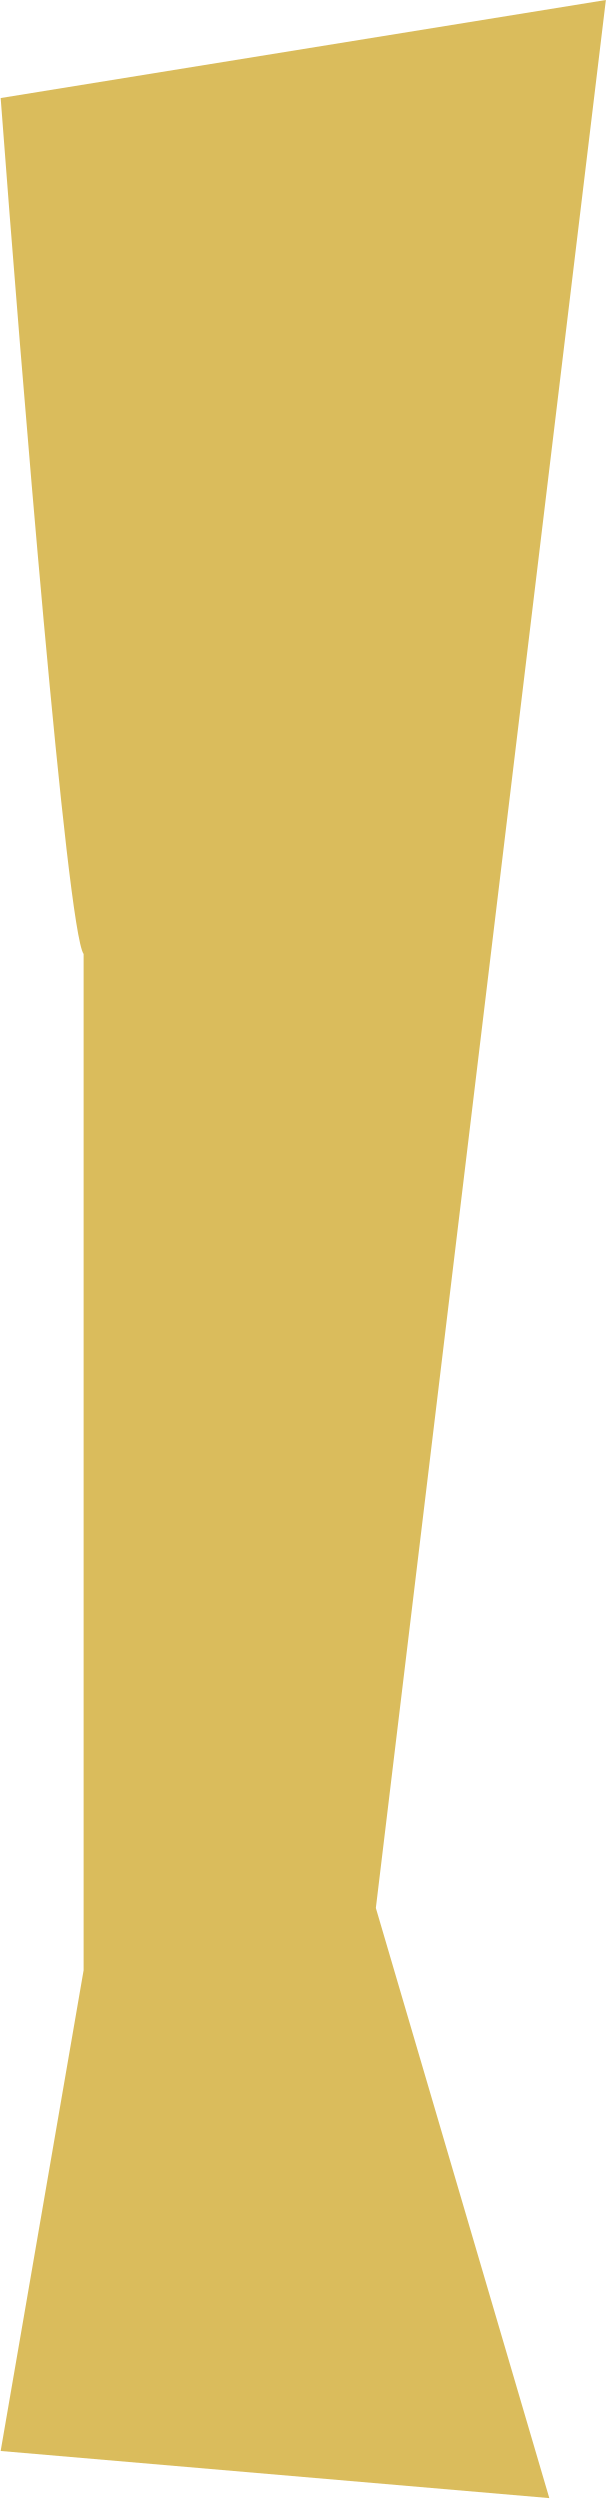
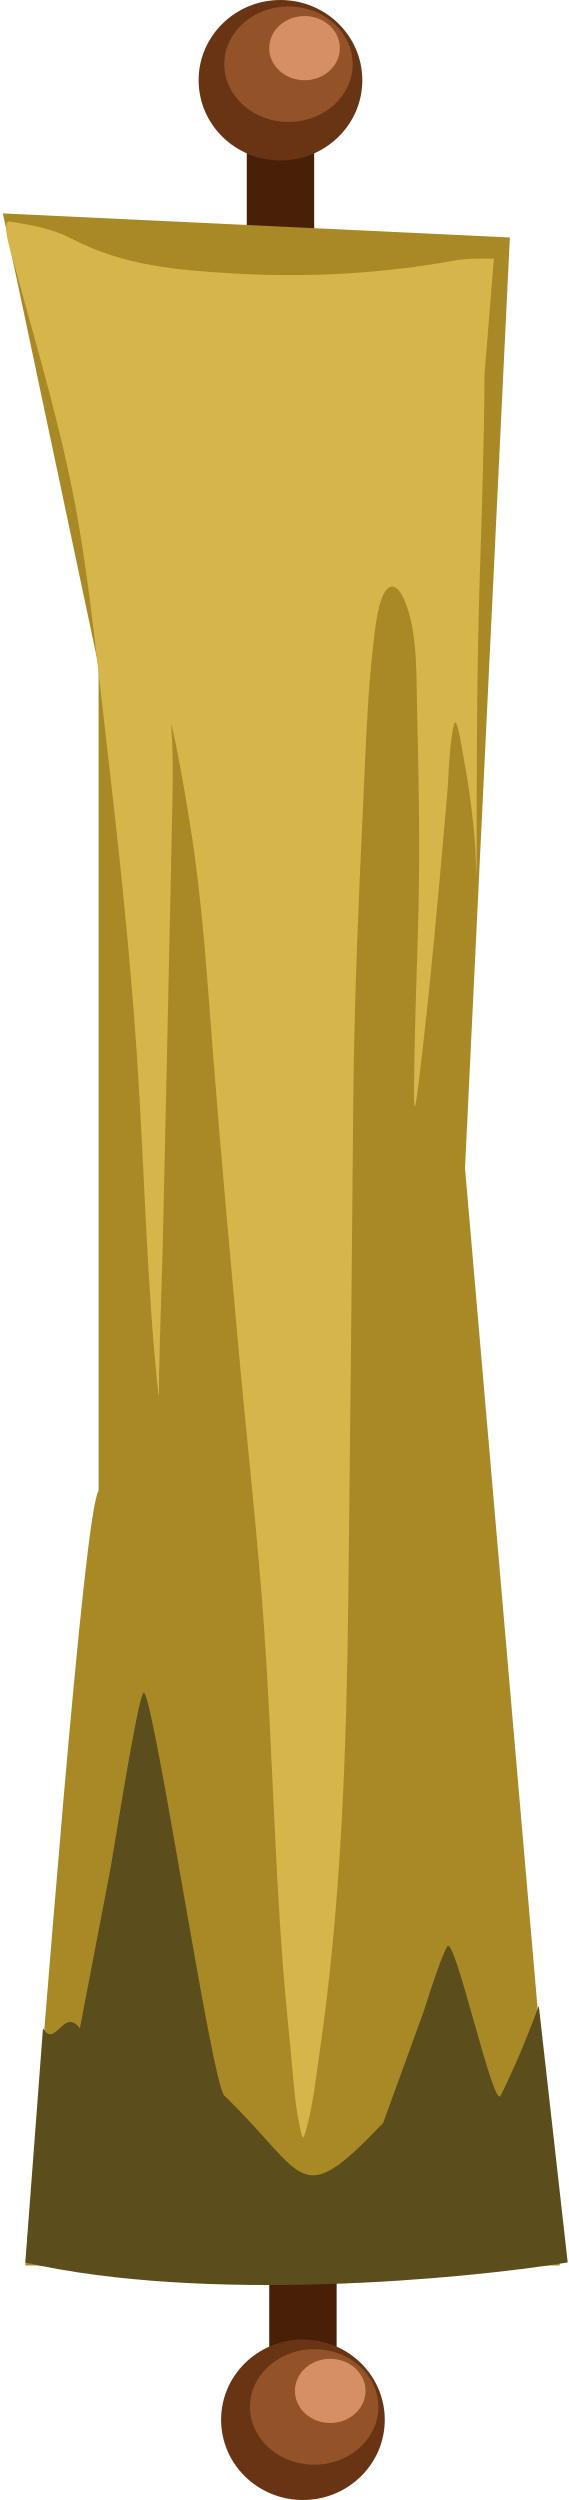
- <svg xmlns="http://www.w3.org/2000/svg" width="161" height="663" viewBox="0 0 161 663" fill="none">
-   <path d="M0.176 26C5.676 99.167 17.776 247 22.175 253V522.5L0.176 650L145.676 662.5L99.675 506L160.676 0L0.176 26Z" fill="#DABC5C" />
+ <svg xmlns="http://www.w3.org/2000/svg" width="150" height="660" viewBox="0 0 150 660" fill="none">
+   <rect x="65.148" y="30.501" width="17.792" height="36.431" fill="#472007" />
+   <rect width="17.792" height="36.431" transform="matrix(1 0 0 -1 71.0784 621.027)" fill="#472007" />
+   <ellipse cx="74.044" cy="21.181" rx="21.605" ry="21.181" fill="#683413" />
+   <ellipse cx="76.162" cy="16.945" rx="16.945" ry="15.25" fill="#945229" />
+   <ellipse cx="80.398" cy="12.709" rx="9.32" ry="8.472" fill="#D68F64" />
+   <ellipse cx="21.605" cy="21.181" rx="21.605" ry="21.181" transform="matrix(1 0 0 -1 58.3696 660)" fill="#683413" />
+   <path d="M6.688 598.08C11.523 538.952 22.16 398.472 26.029 393.624V175.834L0.757 56.342L134.599 62.696L122.76 308.395L147.786 598.08H6.688Z" fill="#A88925" />
+   <ellipse cx="82.94" cy="635.43" rx="16.945" ry="15.25" fill="#945229" />
+   <ellipse cx="87.176" cy="631.194" rx="9.32" ry="8.472" fill="#D68F64" />
+   <path d="M120.099 68.76C123.518 68.137 126.953 68.285 130.385 68.285L127.905 98.83C127.841 116.62 127.227 134.152 126.666 151.928C125.84 178.073 125.839 204.112 125.839 230.268C125.839 232.999 125.568 224.824 125.357 222.118C124.761 214.484 123.717 207.093 122.349 199.763C121.789 196.759 120.575 188.44 119.847 191.336C118.544 196.516 118.519 204.47 118.056 209.734L117.91 211.396C115.723 236.286 113.53 261.258 110.525 285.898C109.021 298.241 109.299 288.894 109.332 285.028C109.454 270.358 110.104 255.758 110.457 241.11C110.876 223.675 110.569 206.064 110.135 188.645C109.946 181.034 110.148 172.492 108.758 165.143C108.082 161.571 105.786 153.424 102.742 155.093C99.74 156.74 98.892 167.104 98.426 171.236C97.274 181.439 96.79 191.994 96.314 202.353L96.268 203.364C94.928 232.505 93.513 261.809 93.26 291.042C92.881 334.8 92.471 378.526 91.952 422.282C91.478 462.179 90.047 503.301 84.329 542.127C83.359 548.718 82.383 557.957 80.265 563.967C79.8 565.29 79.219 561.752 79.141 561.396C78.31 557.615 77.828 553.634 77.487 549.645C76.581 539.024 75.391 528.486 74.595 517.834C72.428 488.86 71.786 459.572 69.773 430.551C68.042 405.581 65.212 380.925 62.977 356.088C60.657 330.307 58.284 304.558 56.273 278.697C54.678 258.175 53.409 237.606 50.166 217.607C48.766 208.974 47.265 199.935 45.345 191.573C45.049 190.284 45.406 194.344 45.46 195.727C45.77 203.761 45.515 211.785 45.345 219.823L45.252 224.195C44.538 257.847 43.823 291.5 43.049 325.148C42.757 337.839 42.24 350.517 41.993 363.21C41.959 364.95 42.03 366.701 41.924 368.433C41.892 368.948 41.748 367.439 41.694 366.929C38.647 337.753 38.114 307.649 36.115 278.222C34.192 249.902 31.155 221.966 27.896 194.026C25.734 175.493 23.868 156.643 20.779 138.476C16.741 114.728 9.908 92.555 3.881 70.185C3.361 68.257 -0.042 58.036 2.595 58.473C8.04 59.376 13.69 60.276 18.942 63.023C32.672 70.206 46.895 71.308 61.141 72.163C80.76 73.341 100.578 72.319 120.099 68.76Z" fill="#D6B54B" />
+   <path d="M142.246 529.525L149.872 597.286C122.231 601.775 54.219 608.078 6.688 597.304L11.348 535.456C14.594 540.974 16.785 529.798 21.091 535.456L29.16 493.368C33.034 469.942 37.025 445.701 38.064 446.919C41.077 450.45 55.889 550.033 59.217 553.248C81.173 574.459 78.589 584.183 101.155 560.449L111.828 531.099C114.353 523.198 116.677 516.198 118.1 513.851C120.044 510.646 130.247 557.109 132.171 553.248C135.567 546.428 138.929 538.556 142.246 529.525Z" fill="#5C4D1C" />
</svg>
